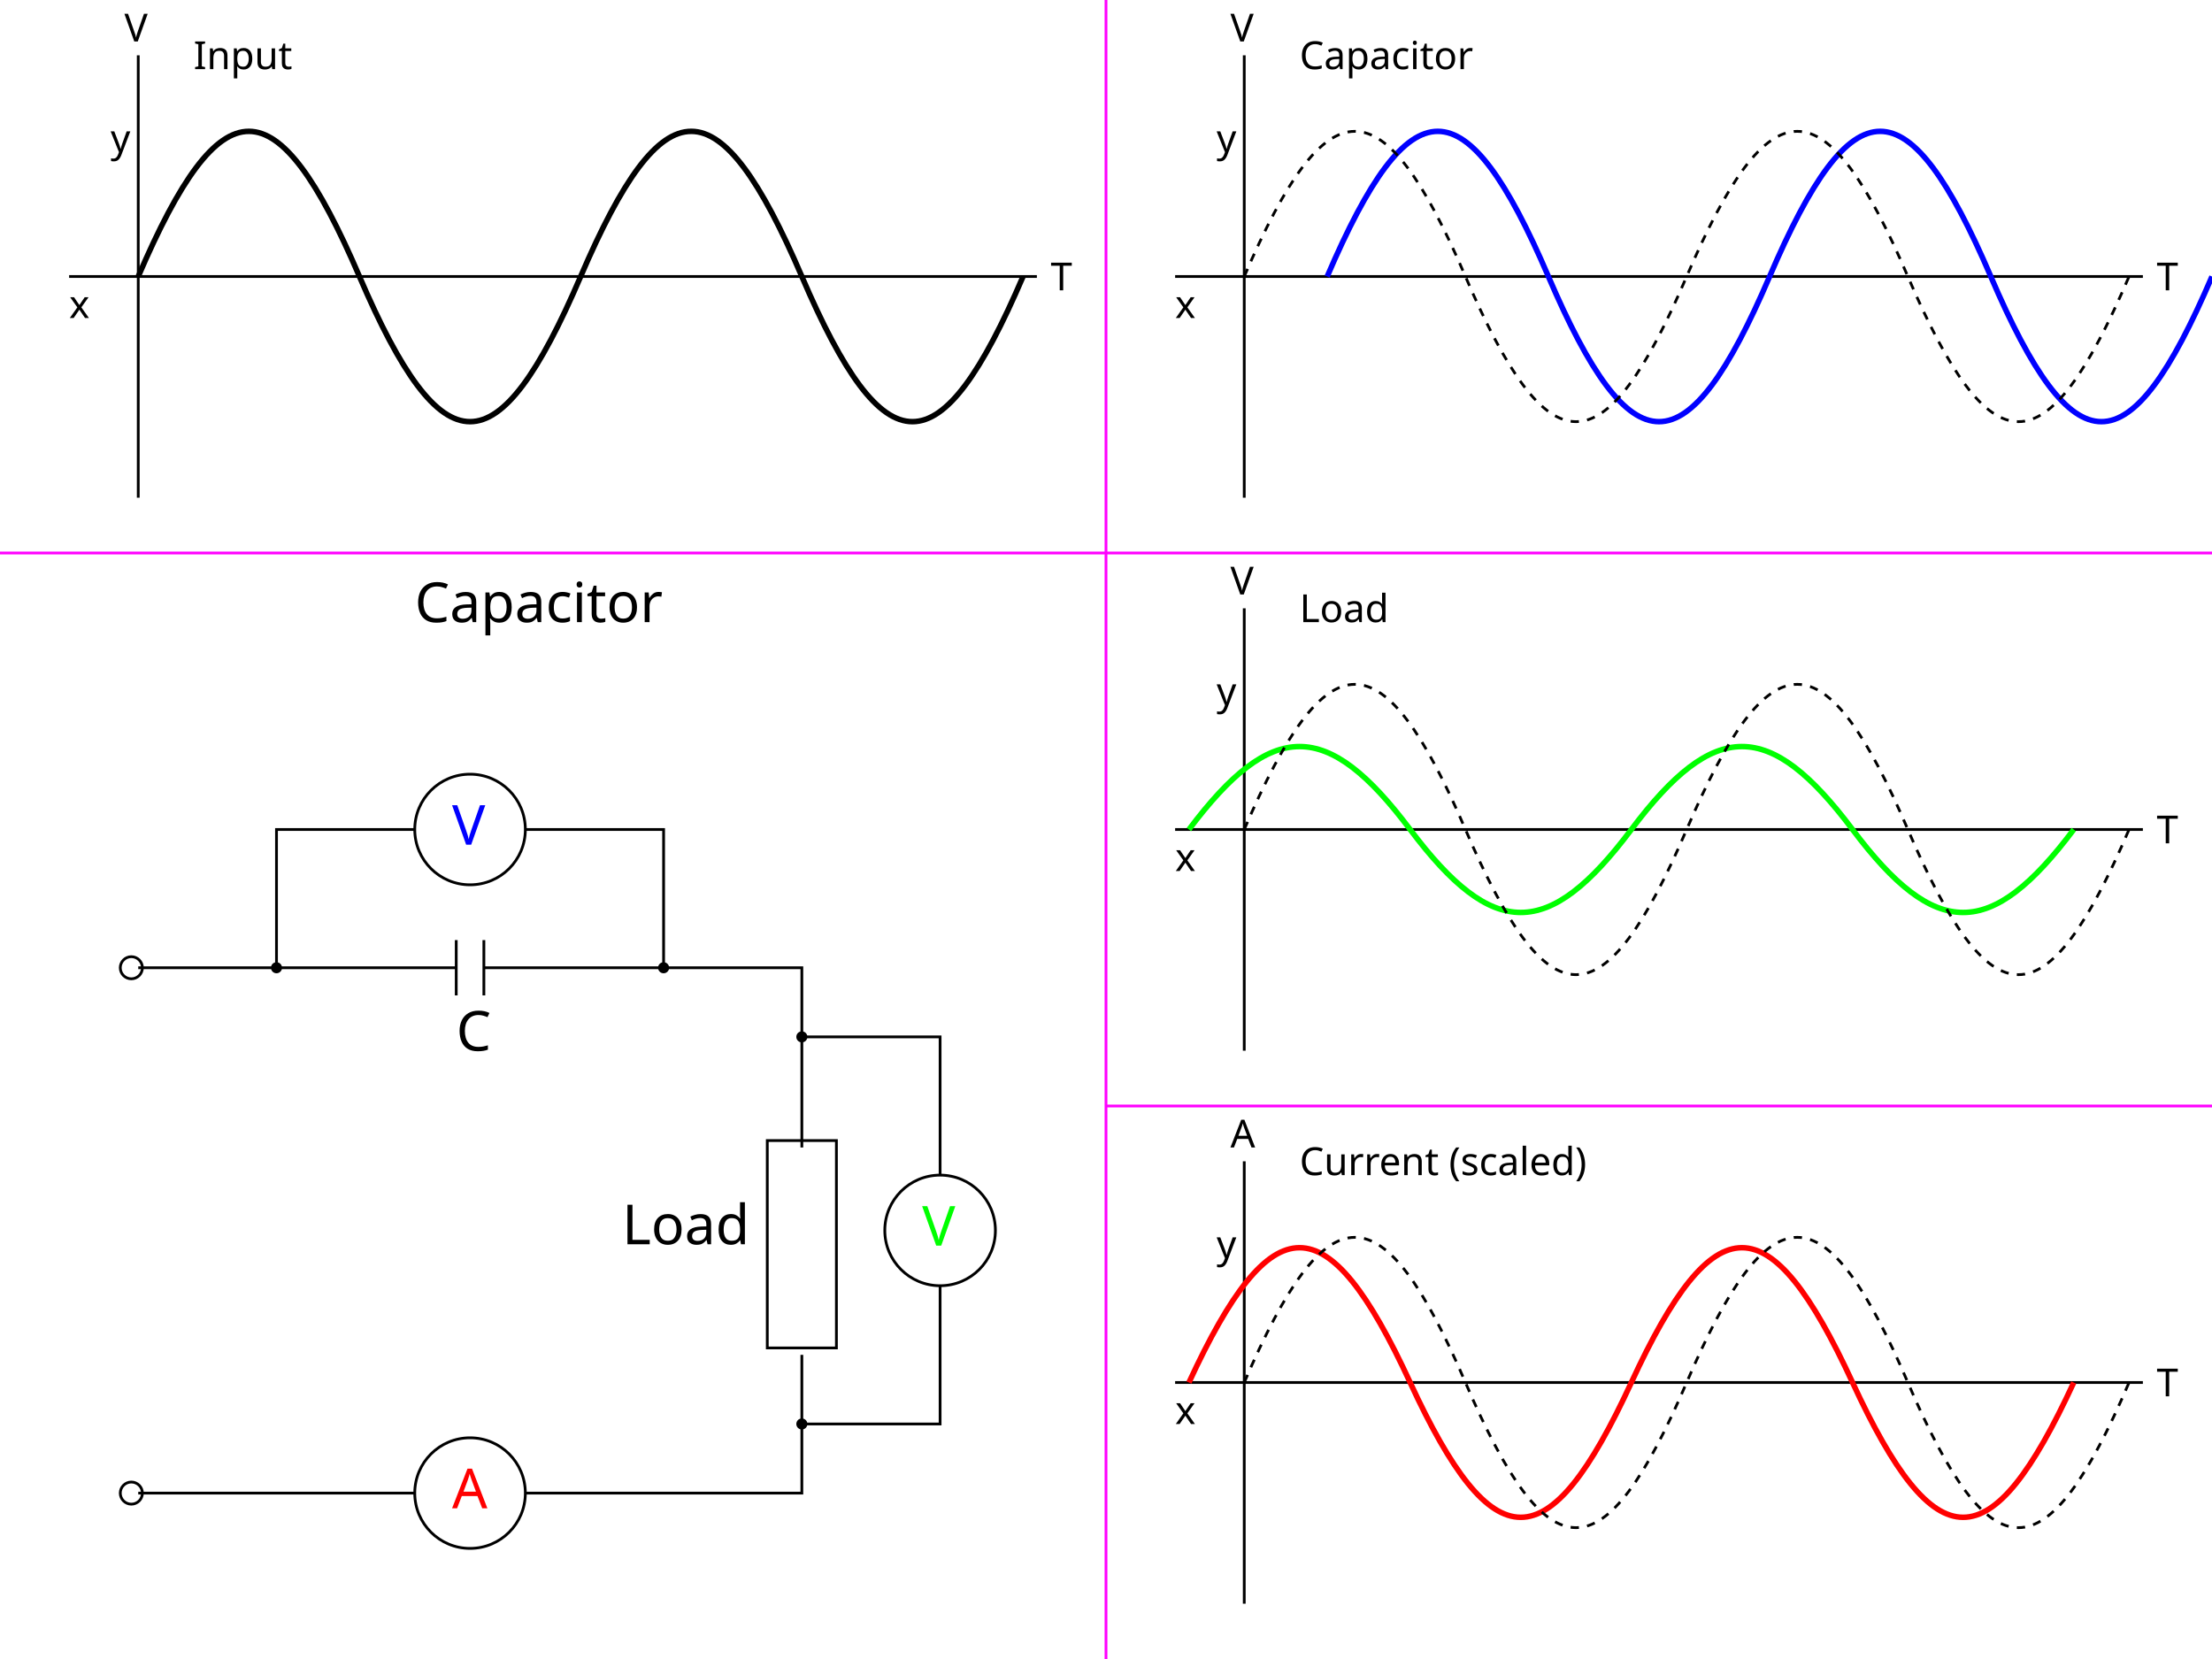
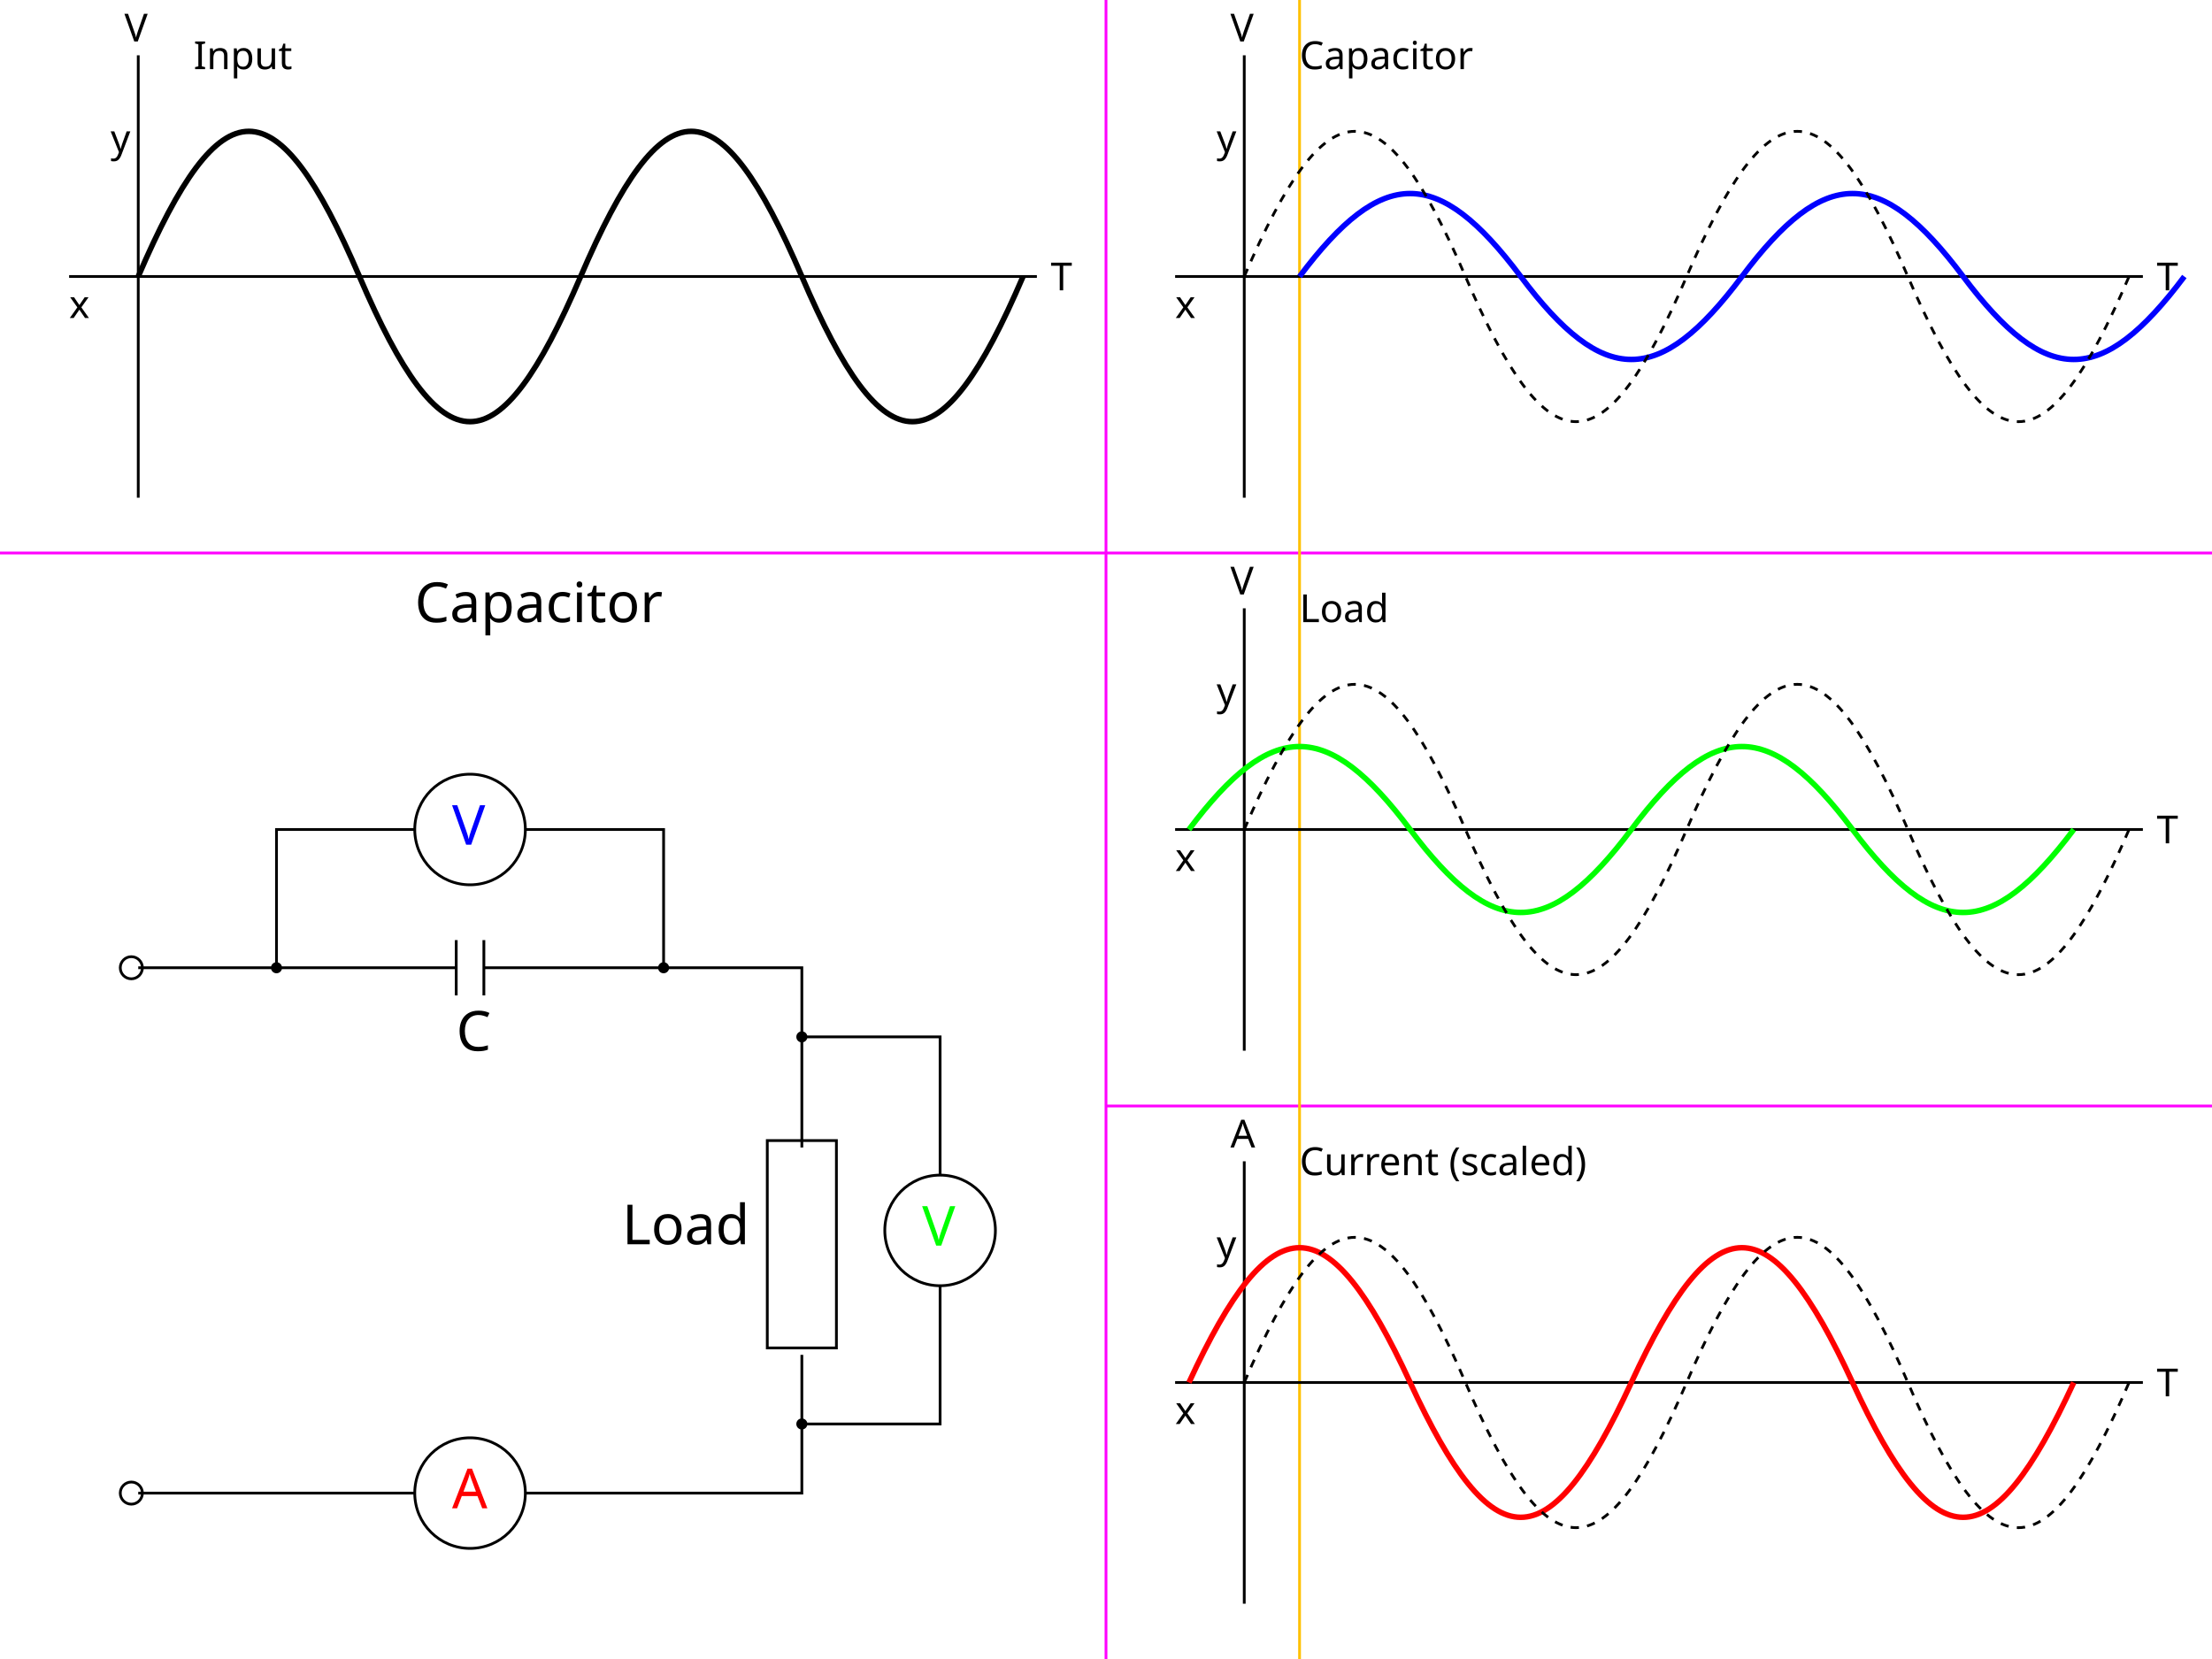
<svg xmlns="http://www.w3.org/2000/svg" id="svg1" version="1.1" viewBox="0 0 800 600" preserveAspectRatio="xMidYMid" fill-rule="evenodd" width="800" height="600">
  <g id="page1" transform="matrix(1.43537,0,0,1.368655,-15.83665,-11.89848)">
    <g id="layer1" transform="matrix(0.6966847,0,0,0.7306442,11.03315,8.693558)" style="display:inline">
      <rect id="white_background" x="0" y="0" width="800" height="600" fill="white">
            </rect>
      <path id="horiz guide 1" d="M 0,200 H 800" style="fill:none;fill-opacity:1;stroke:#ff00ff;stroke-width:1;stroke-opacity:1">
            </path>
      <path id="horiz guide 2" d="M 400,400 H 800" style="fill:none;fill-opacity:1;stroke:#ff00ff;stroke-width:1;stroke-opacity:1">
            </path>
-       <path id="vert guide" d="M 400,0 V 600" style="fill:none;fill-opacity:1;stroke:#ff00ff;stroke-width:1;stroke-opacity:1">
+       <path id="vert guide 1" d="M 400,0 V 600" style="fill:none;fill-opacity:1;stroke:#ff00ff;stroke-width:1;stroke-opacity:1">
+             </path>
+       <path id="vert guide 2" d="M 470,0 V 600" style="fill:none;fill-opacity:1;stroke:#ffc000;stroke-width:1;stroke-opacity:1">
            </path>
    </g>
    <g id="layer2" transform="matrix(0.6966847,0,0,0.7306442,11.03315,8.693558)" style="display:inline">
      <g id="axis_x">
        <path id="axis_x_line" d="M 25,100 H 375" style="fill:none;fill-opacity:1;stroke:#000000;stroke-width:1;stroke-opacity:1">
                </path>
        <text id="axis_x_text" x="25" y="115" font-family="Ubuntu" font-size="14" font-weight="norm" fill="#000000">
          <tspan>x</tspan>
        </text>
        <text id="axis_x_unit" x="380" y="105" font-family="Ubuntu" font-size="14" font-weight="norm" fill="#000000">
          <tspan>T</tspan>
        </text>
      </g>
      <g id="axis_y">
        <path id="axis_y_line" d="M 50,20 V 180" style="fill:none;fill-opacity:1;stroke:#000000;stroke-width:1;stroke-opacity:1">
                </path>
        <text id="axis_y_text" x="40" y="55" font-family="Ubuntu" font-size="14" font-weight="norm" fill="#000000">
          <tspan>y</tspan>
        </text>
        <text id="axis_y_unit" x="45" y="15" font-family="Ubuntu" font-size="14" font-weight="norm" fill="#000000">
          <tspan>V</tspan>
        </text>
      </g>
    </g>
    <g id="layer3" transform="matrix(0.6966847,0,0,0.7306442,11.03315,8.693558)" style="display:inline">
      <g id="axis_x">
        <path id="axis_x_line" d="M 425,100 H 775" style="fill:none;fill-opacity:1;stroke:#000000;stroke-width:1;stroke-opacity:1">
                </path>
        <text id="axis_x_text" x="425" y="115" font-family="Ubuntu" font-size="14" font-weight="norm" fill="#000000">
          <tspan>x</tspan>
        </text>
        <text id="axis_x_unit" x="780" y="105" font-family="Ubuntu" font-size="14" font-weight="norm" fill="#000000">
          <tspan>T</tspan>
        </text>
      </g>
      <g id="axis_y">
        <path id="axis_y_line" d="M 450,20 V 180" style="fill:none;fill-opacity:1;stroke:#000000;stroke-width:1;stroke-opacity:1">
                </path>
        <text id="axis_y_text" x="440" y="55" font-family="Ubuntu" font-size="14" font-weight="norm" fill="#000000">
          <tspan>y</tspan>
        </text>
        <text id="axis_y_unit" x="445" y="15" font-family="Ubuntu" font-size="14" font-weight="norm" fill="#000000">
          <tspan>V</tspan>
        </text>
      </g>
    </g>
    <g id="layer4" transform="matrix(0.6966847,0,0,0.7306442,11.03315,8.693558)" style="display:inline">
      <g id="axis_x">
        <path id="axis_x_line" d="M 425,300 H 775" style="fill:none;fill-opacity:1;stroke:#000000;stroke-width:1;stroke-opacity:1">
                </path>
        <text id="axis_x_text" x="425" y="315" font-family="Ubuntu" font-size="14" font-weight="norm" fill="#000000">
          <tspan>x</tspan>
        </text>
        <text id="axis_x_unit" x="780" y="305" font-family="Ubuntu" font-size="14" font-weight="norm" fill="#000000">
          <tspan>T</tspan>
        </text>
      </g>
      <g id="axis_y">
        <path id="axis_y_line" d="M 450,220 V 380" style="fill:none;fill-opacity:1;stroke:#000000;stroke-width:1;stroke-opacity:1">
                </path>
        <text id="axis_y_text" x="440" y="255" font-family="Ubuntu" font-size="14" font-weight="norm" fill="#000000">
          <tspan>y</tspan>
        </text>
        <text id="axis_y_unit" x="445" y="215" font-family="Ubuntu" font-size="14" font-weight="norm" fill="#000000">
          <tspan>V</tspan>
        </text>
      </g>
    </g>
    <g id="layer5" transform="matrix(0.6966847,0,0,0.7306442,11.03315,8.693558)" style="display:inline">
      <g id="axis_x">
        <path id="axis_x_line" d="M 425,500 H 775" style="fill:none;fill-opacity:1;stroke:#000000;stroke-width:1;stroke-opacity:1">
                </path>
        <text id="axis_x_text" x="425" y="515" font-family="Ubuntu" font-size="14" font-weight="norm" fill="#000000">
          <tspan>x</tspan>
        </text>
        <text id="axis_x_unit" x="780" y="505" font-family="Ubuntu" font-size="14" font-weight="norm" fill="#000000">
          <tspan>T</tspan>
        </text>
      </g>
      <g id="axis_y">
        <path id="axis_y_line" d="M 450,420 V 580" style="fill:none;fill-opacity:1;stroke:#000000;stroke-width:1;stroke-opacity:1">
                </path>
        <text id="axis_y_text" x="440" y="455" font-family="Ubuntu" font-size="14" font-weight="norm" fill="#000000">
          <tspan>y</tspan>
        </text>
        <text id="axis_y_unit" x="445" y="415" font-family="Ubuntu" font-size="14" font-weight="norm" fill="#000000">
          <tspan>A</tspan>
        </text>
      </g>
    </g>
    <g id="layer6" transform="matrix(0.6966847,0,0,0.7306442,11.03315,8.693558)" style="display:inline">
      <text id="voltage_text" x="70" y="25" font-family="Ubuntu" font-size="14" font-weight="norm" fill="#000000">
        <tspan>Input</tspan>
      </text>
      <path id="voltage_line" d="M 50 100                    c 30 -70, 50 -70, 80 0                    s 50 70, 80 0                    s 50 -70, 80 0                    s 50 70, 80 0" style="fill:none;fill-opacity:1;stroke:#000000;stroke-width:2;stroke-opacity:1">
            </path>
    </g>
    <g id="layer7" transform="matrix(0.6966847,0,0,0.7306442,11.03315,8.693558)" style="display:inline">
      <text id="voltage_text" x="470" y="25" font-family="Ubuntu" font-size="14" font-weight="norm" fill="#000000">
        <tspan>Capacitor</tspan>
      </text>
-       <path id="voltage_line" d="M 480 100                    c 30 -70, 50 -70, 80 0                    s 50 70, 80 0                    s 50 -70, 80 0                    s 50 70, 80 0" style="fill:none;fill-opacity:1;stroke:#0000ff;stroke-width:2;stroke-opacity:1">
+       <path id="voltage_line" d="M 470 100                    c 30 -40, 50 -40, 80 0                    s 50 40, 80 0                    s 50 -40, 80 0                    s 50 40, 80 0" style="fill:none;fill-opacity:1;stroke:#0000ff;stroke-width:2;stroke-opacity:1">
            </path>
      <path id="reference_wave" d="M 450 100                    c 30 -70, 50 -70, 80 0                    s 50 70, 80 0                    s 50 -70, 80 0                    s 50 70, 80 0" style="fill:none;fill-opacity:1;stroke:#000000;stroke-width:1;stroke-opacity:1;stroke-dasharray:3, 3">
            </path>
    </g>
    <g id="layer8" transform="matrix(0.6966847,0,0,0.7306442,11.03315,8.693558)" style="display:inline">
      <text id="voltage_text" x="470" y="225" font-family="Ubuntu" font-size="14" font-weight="norm" fill="#000000">
        <tspan>Load</tspan>
      </text>
      <path id="voltage_line" d="M 430 300                    c 30 -40, 50 -40, 80 0                    s 50 40, 80 0                    s 50 -40, 80 0                    s 50 40, 80 0" style="fill:none;fill-opacity:1;stroke:#00ff00;stroke-width:2;stroke-opacity:1">
            </path>
      <path id="reference_wave" d="M 450 300                    c 30 -70, 50 -70, 80 0                    s 50 70, 80 0                    s 50 -70, 80 0                    s 50 70, 80 0" style="fill:none;fill-opacity:1;stroke:#000000;stroke-width:1;stroke-opacity:1;stroke-dasharray:3, 3">
            </path>
    </g>
    <g id="layer9" transform="matrix(0.6966847,0,0,0.7306442,11.03315,8.693558)" style="display:inline">
      <text id="voltage_text" x="470" y="425" font-family="Ubuntu" font-size="14" font-weight="norm" fill="#000000">
        <tspan>Current (scaled)</tspan>
      </text>
      <path id="current" d="M 430 500                    c 30 -65, 50 -65, 80 0                    s 50 65, 80 0                    s 50 -65, 80 0                    s 50 65, 80 0" style="fill:none;fill-opacity:1;stroke:#ff0000;stroke-width:2;stroke-opacity:1">
            </path>
      <path id="reference_wave" d="M 450 500                    c 30 -70, 50 -70, 80 0                    s 50 70, 80 0                    s 50 -70, 80 0                    s 50 70, 80 0" style="fill:none;fill-opacity:1;stroke:#000000;stroke-width:1;stroke-opacity:1;stroke-dasharray:3, 3">
            </path>
    </g>
    <g id="layer10" transform="matrix(0.6966847,0,0,0.7306442,11.03315,8.693558)" style="display:inline">
      <text id="circuit_text" x="150" y="225" font-family="Ubuntu" font-size="20" font-weight="norm" fill="#000000">
        <tspan>Capacitor</tspan>
      </text>
      <g id="circuit_elements">
-         <path id="symbol" d="M 165,350                        m 0,-10 v 20                        m 10,-20 v 20                        m 0,-10" style="fill:none;fill-opacity:1;stroke:#000000;stroke-width:1;stroke-opacity:1">
+         <path id="symbol" d="M 165,350                        m 0,-10 v 20 m 10,-20 v 20 m 0,-10" style="fill:none;fill-opacity:1;stroke:#000000;stroke-width:1;stroke-opacity:1">
                </path>
        <text id="symbol_text" x="165" y="380" font-family="Ubuntu" font-size="20" font-weight="norm" fill="#000000">
          <tspan>C</tspan>
        </text>
        <rect id="load" x="277.5" y="412.5" width="25" height="75" style="fill:none;fill-opacity:1;stroke:#000000;stroke-width:1;stroke-opacity:1">
                </rect>
        <text id="load_text" x="225" y="450" font-family="Ubuntu" font-size="20" font-weight="norm" fill="#000000">
          <tspan>Load</tspan>
        </text>
-         <path id="lines" d="M 50,350                        h 115 m 10,0 h 115                        v 65 m 0,75 v 50                        h -100 m -40,0 h -100                        M 100,350                        v -50 h 50 m 40,0 h 50 v 50                        M 290,375                        h 50 v 50 m 0,40 v 50 h -50" style="fill:none;fill-opacity:1;stroke:#000000;stroke-width:1;stroke-opacity:1">
+         <path id="lines" d="M 50,350                        h 115 m 10,0 h 115 v 65 m 0,75                        v 50 h -100 m -40,0 h -100                        M 100,350                        v -50 h 50 m 40,0 h 50 v 50                        M 290,375                        h 50 v 50 m 0,40 v 50 h -50" style="fill:none;fill-opacity:1;stroke:#000000;stroke-width:1;stroke-opacity:1">
                </path>
        <g id="points">
          <circle cx="47.5" cy="350" r="4" style="fill:none;fill-opacity:1;stroke:#000000;stroke-width:1;stroke-opacity:1">
                    </circle>
          <circle cx="47.5" cy="540" r="4" style="fill:none;fill-opacity:1;stroke:#000000;stroke-width:1;stroke-opacity:1">
                    </circle>
          <circle cx="100" cy="350" r="2" style="fill:#000000;">
                    </circle>
          <circle cx="240" cy="350" r="2" style="fill:#000000;">
                    </circle>
          <circle cx="290" cy="375" r="2" style="fill:#000000;">
                    </circle>
          <circle cx="290" cy="515" r="2" style="fill:#000000;">
                    </circle>
        </g>
        <g id="meters">
          <circle id="voltmeter1" cx="170" cy="300" r="20" style="fill:none;fill-opacity:1;stroke:#000000;stroke-width:1;stroke-opacity:1">
                    </circle>
          <circle id="voltmeter2" cx="340" cy="445" r="20" style="fill:none;fill-opacity:1;stroke:#000000;stroke-width:1;stroke-opacity:1">
                    </circle>
          <circle id="ampermeter" cx="170" cy="540" r="20" style="fill:none;fill-opacity:1;stroke:#000000;stroke-width:1;stroke-opacity:1">
                    </circle>
          <text id="voltmeter1_text" x="163.5" y="305.5" font-family="Ubuntu" font-size="20" font-weight="norm" fill="#0000ff">
            <tspan>V</tspan>
          </text>
          <text id="voltmeter2_text" x="333.5" y="450.5" font-family="Ubuntu" font-size="20" font-weight="norm" fill="#00ff00">
            <tspan>V</tspan>
          </text>
          <text id="ampermeter_text" x="163.5" y="545.5" font-family="Ubuntu" font-size="20" font-weight="norm" fill="#ff0000">
            <tspan>A</tspan>
          </text>
        </g>
      </g>
    </g>
  </g>
</svg>
